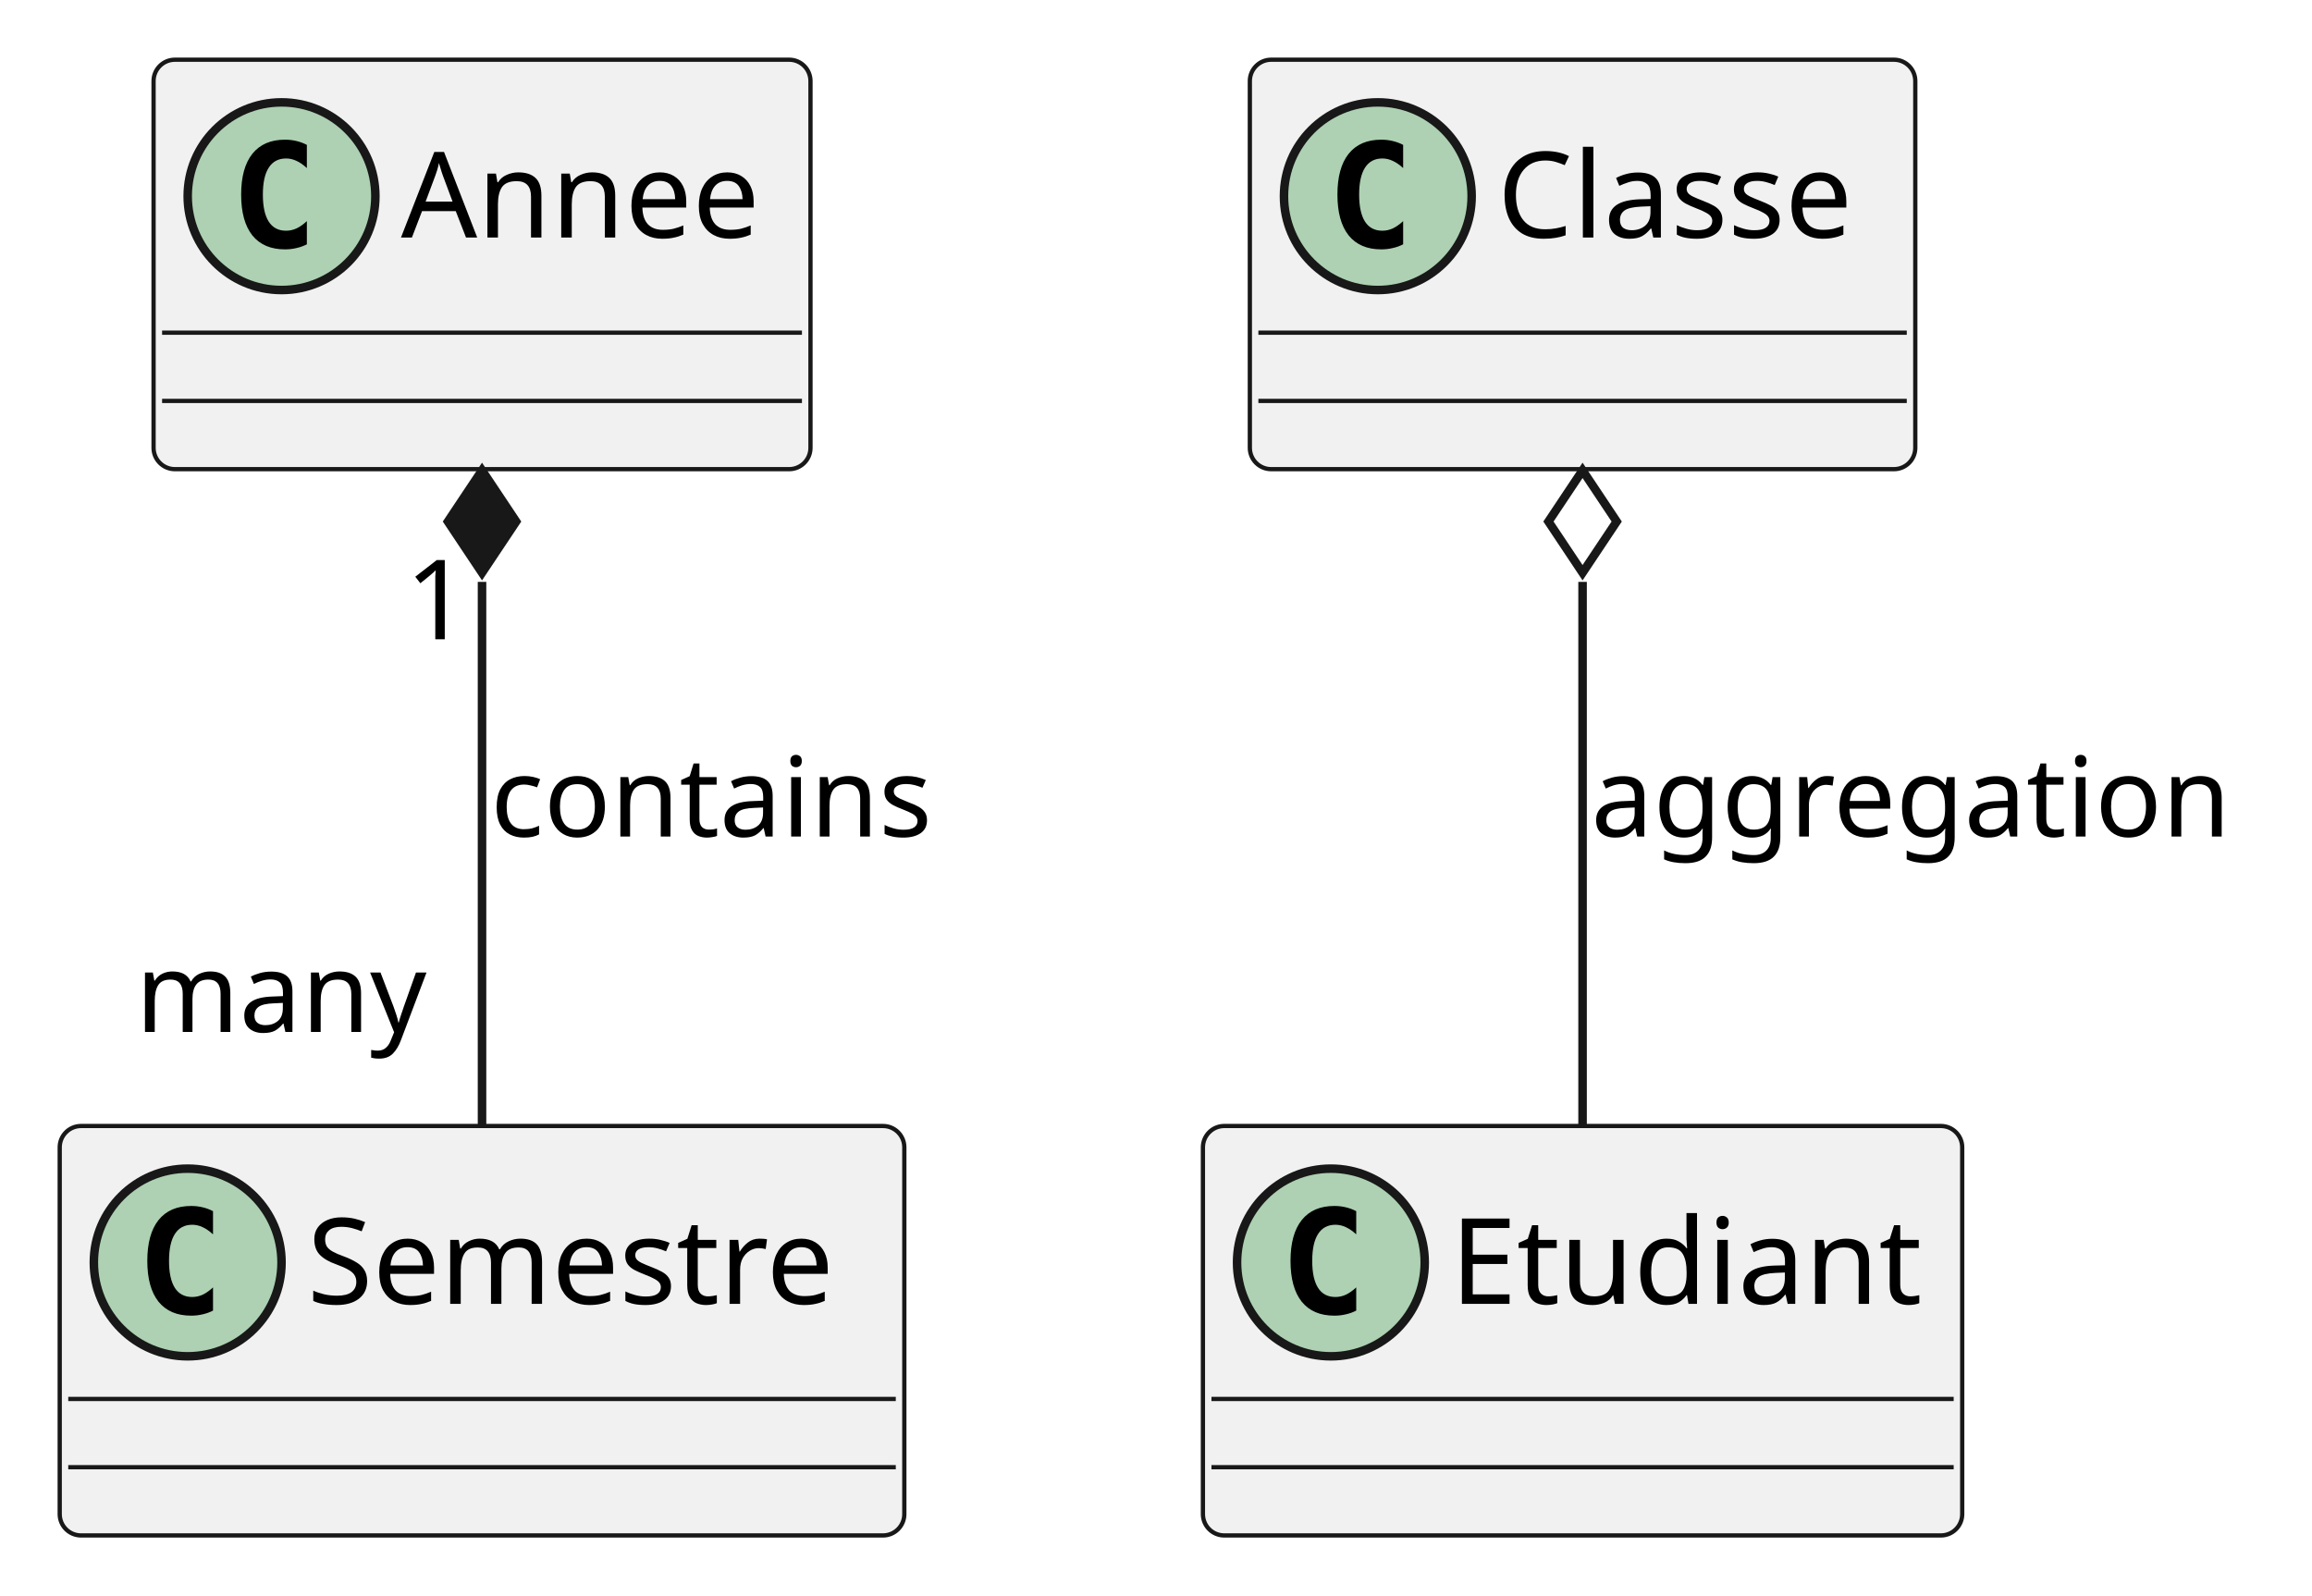
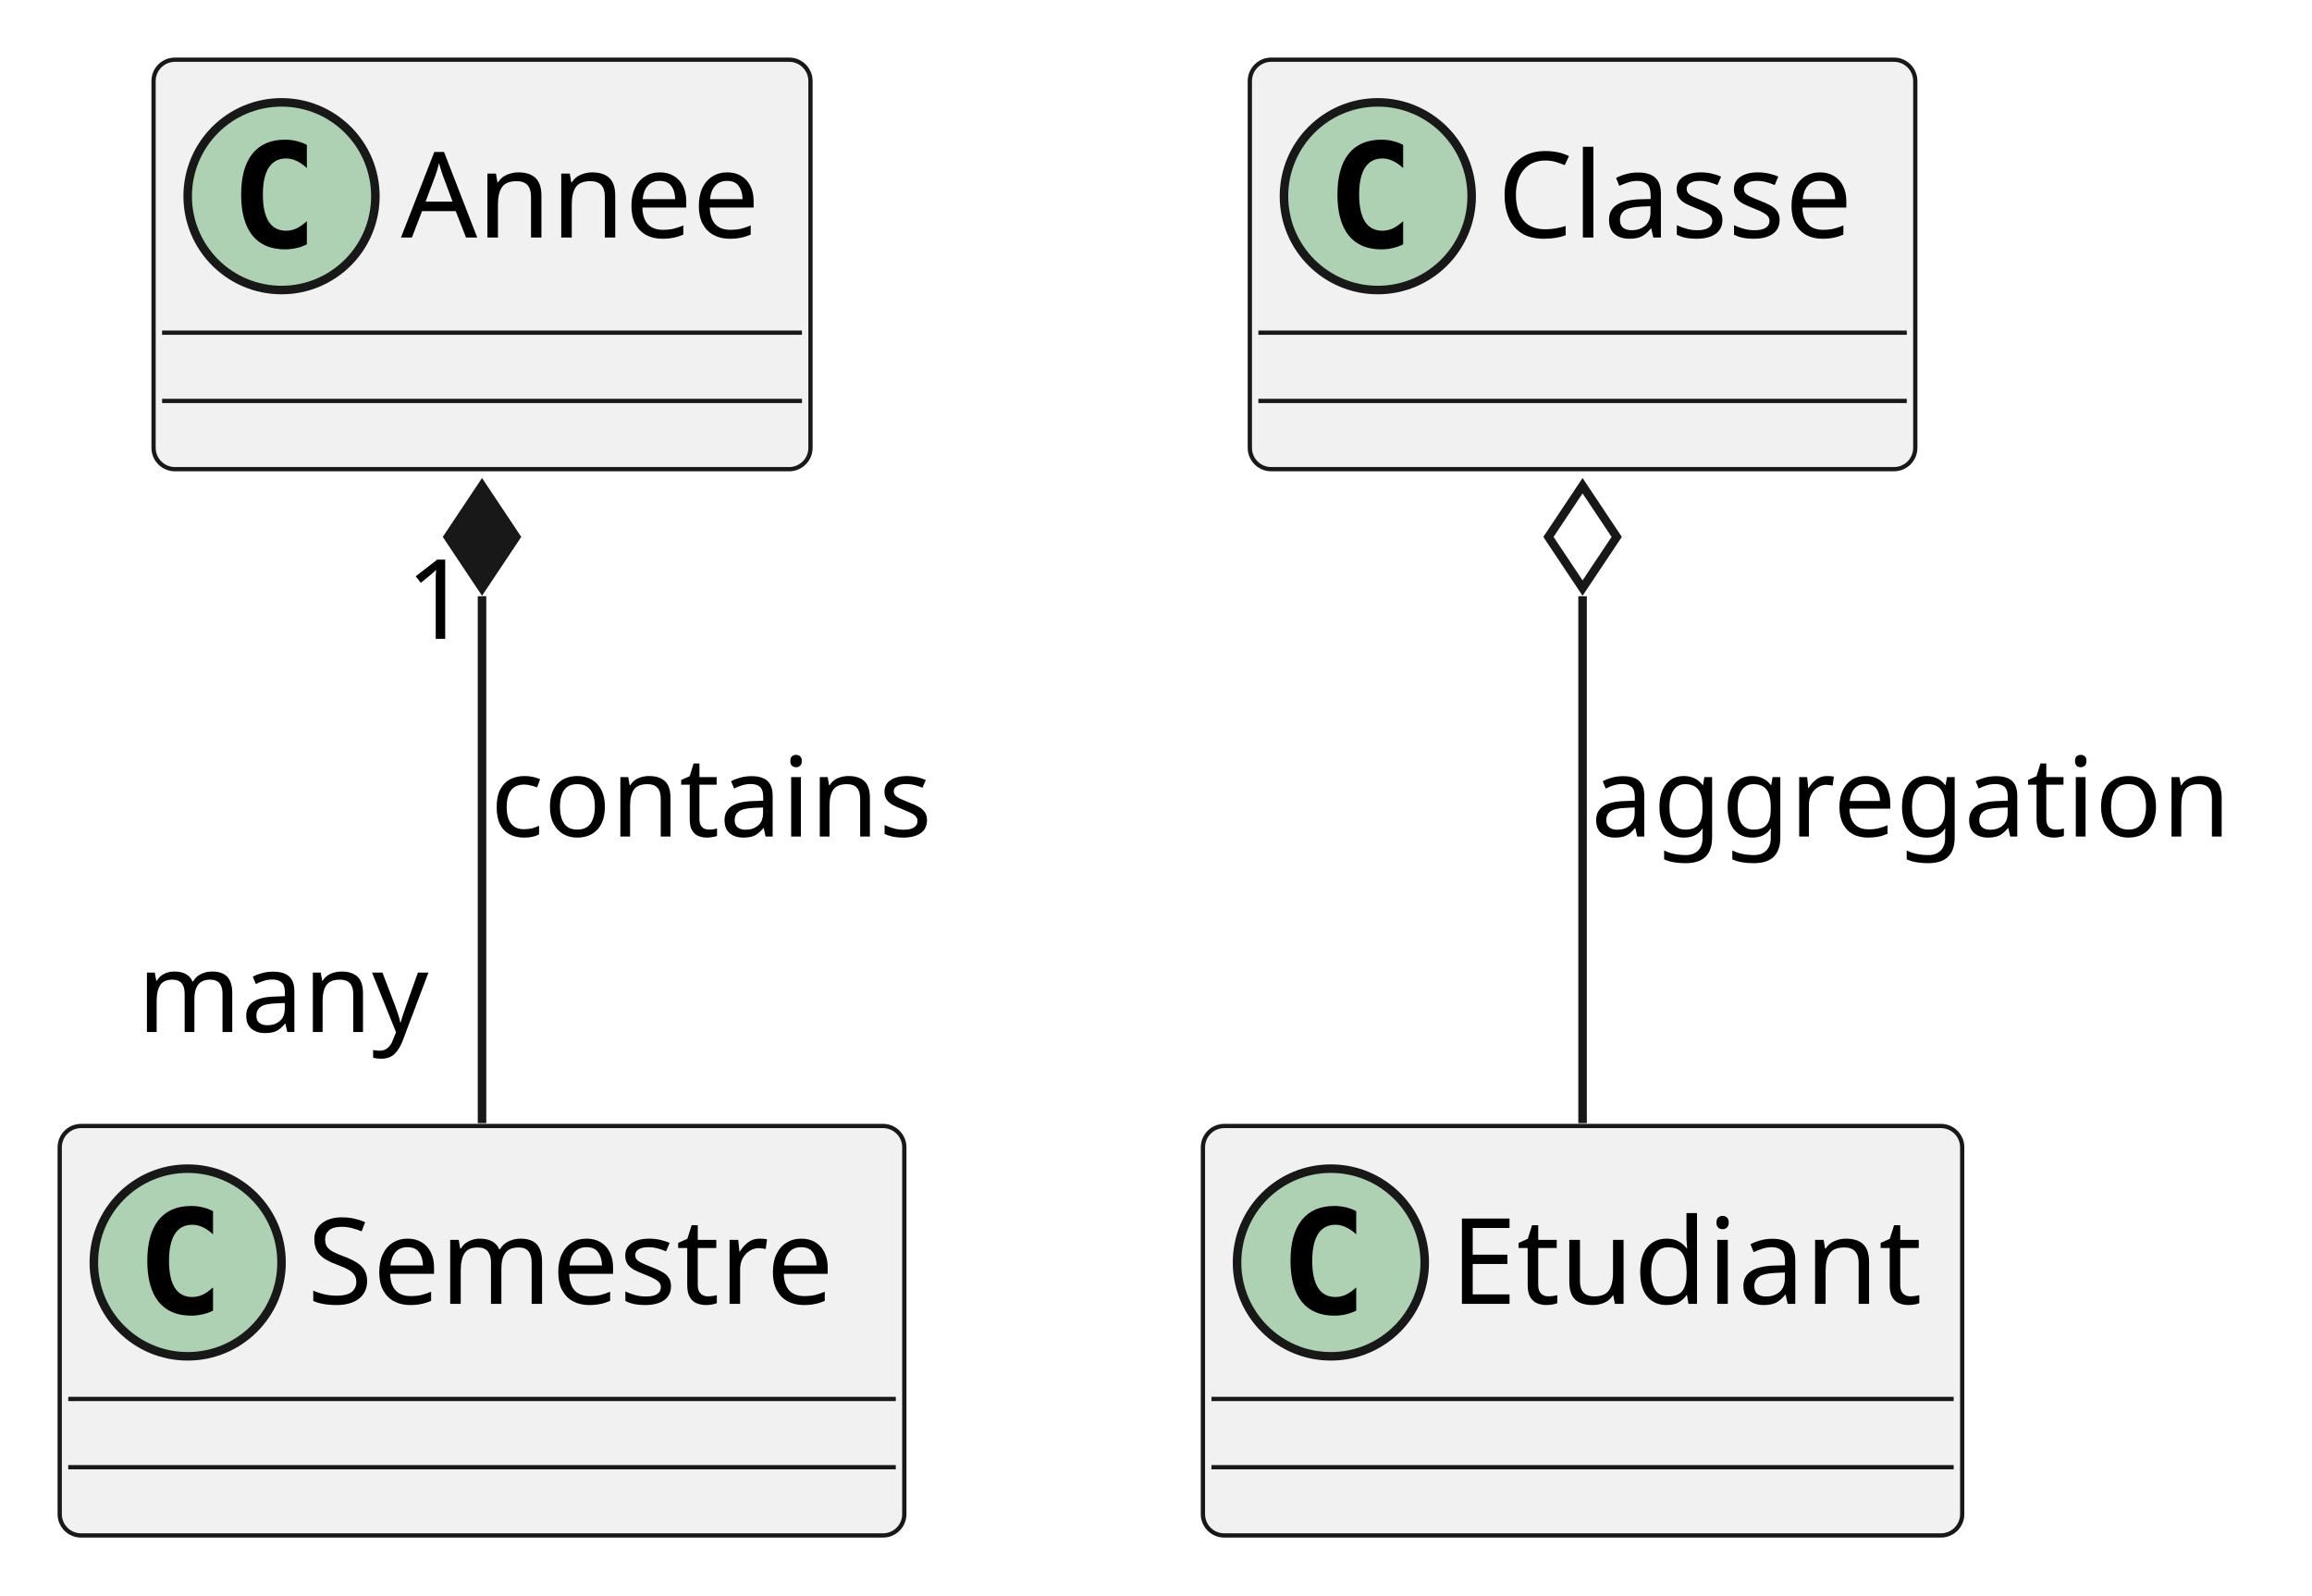
<svg xmlns="http://www.w3.org/2000/svg" contentStyleType="text/css" height="187px" preserveAspectRatio="none" style="width:271px;height:187px;background:#FFFFFF;" version="1.1" viewBox="0 0 271 187" width="271px" zoomAndPan="magnify">
  <defs />
  <g>
    <g id="elem_Annee">
      <rect fill="#F1F1F1" height="48" id="Annee" rx="2.5" ry="2.5" style="stroke:#181818;stroke-width:0.5;" width="77" x="18" y="7" />
      <ellipse cx="33" cy="23" fill="#ADD1B2" rx="11" ry="11" style="stroke:#181818;stroke-width:1.0;" />
      <path d="M35.969,28.641 Q35.391,28.938 34.75,29.078 Q34.109,29.234 33.406,29.234 Q30.906,29.234 29.578,27.594 Q28.266,25.938 28.266,22.812 Q28.266,19.688 29.578,18.031 Q30.906,16.375 33.406,16.375 Q34.109,16.375 34.75,16.531 Q35.406,16.688 35.969,16.984 L35.969,19.703 Q35.344,19.125 34.75,18.859 Q34.156,18.578 33.531,18.578 Q32.188,18.578 31.5,19.656 Q30.812,20.719 30.812,22.812 Q30.812,24.906 31.5,25.984 Q32.188,27.047 33.531,27.047 Q34.156,27.047 34.75,26.781 Q35.344,26.5 35.969,25.922 L35.969,28.641 Z " fill="#000000" />
      <text fill="#000000" font-family="sans-serif" font-size="14" lengthAdjust="spacing" textLength="45" x="47" y="27.847">Annee</text>
      <line style="stroke:#181818;stroke-width:0.5;" x1="19" x2="94" y1="39" y2="39" />
      <line style="stroke:#181818;stroke-width:0.5;" x1="19" x2="94" y1="47" y2="47" />
    </g>
    <g id="elem_Semestre">
      <rect fill="#F1F1F1" height="48" id="Semestre" rx="2.5" ry="2.5" style="stroke:#181818;stroke-width:0.5;" width="99" x="7" y="132" />
      <ellipse cx="22" cy="148" fill="#ADD1B2" rx="11" ry="11" style="stroke:#181818;stroke-width:1.0;" />
      <path d="M24.969,153.641 Q24.391,153.938 23.75,154.078 Q23.109,154.234 22.406,154.234 Q19.906,154.234 18.578,152.594 Q17.266,150.938 17.266,147.812 Q17.266,144.688 18.578,143.031 Q19.906,141.375 22.406,141.375 Q23.109,141.375 23.75,141.531 Q24.406,141.688 24.969,141.984 L24.969,144.703 Q24.344,144.125 23.75,143.859 Q23.156,143.578 22.531,143.578 Q21.188,143.578 20.5,144.656 Q19.812,145.719 19.812,147.812 Q19.812,149.906 20.5,150.984 Q21.188,152.047 22.531,152.047 Q23.156,152.047 23.75,151.781 Q24.344,151.5 24.969,150.922 L24.969,153.641 Z " fill="#000000" />
      <text fill="#000000" font-family="sans-serif" font-size="14" lengthAdjust="spacing" textLength="67" x="36" y="152.847">Semestre</text>
      <line style="stroke:#181818;stroke-width:0.5;" x1="8" x2="105" y1="164" y2="164" />
      <line style="stroke:#181818;stroke-width:0.5;" x1="8" x2="105" y1="172" y2="172" />
    </g>
    <g id="elem_Classe">
      <rect fill="#F1F1F1" height="48" id="Classe" rx="2.5" ry="2.5" style="stroke:#181818;stroke-width:0.5;" width="78" x="146.5" y="7" />
      <ellipse cx="161.5" cy="23" fill="#ADD1B2" rx="11" ry="11" style="stroke:#181818;stroke-width:1.0;" />
      <path d="M164.469,28.641 Q163.891,28.938 163.25,29.078 Q162.609,29.234 161.906,29.234 Q159.406,29.234 158.078,27.594 Q156.766,25.938 156.766,22.812 Q156.766,19.688 158.078,18.031 Q159.406,16.375 161.906,16.375 Q162.609,16.375 163.25,16.531 Q163.906,16.688 164.469,16.984 L164.469,19.703 Q163.844,19.125 163.25,18.859 Q162.656,18.578 162.031,18.578 Q160.688,18.578 160,19.656 Q159.312,20.719 159.312,22.812 Q159.312,24.906 160,25.984 Q160.688,27.047 162.031,27.047 Q162.656,27.047 163.25,26.781 Q163.844,26.5 164.469,25.922 L164.469,28.641 Z " fill="#000000" />
      <text fill="#000000" font-family="sans-serif" font-size="14" lengthAdjust="spacing" textLength="46" x="175.5" y="27.847">Classe</text>
      <line style="stroke:#181818;stroke-width:0.5;" x1="147.5" x2="223.5" y1="39" y2="39" />
      <line style="stroke:#181818;stroke-width:0.5;" x1="147.5" x2="223.5" y1="47" y2="47" />
    </g>
    <g id="elem_Etudiant">
      <rect fill="#F1F1F1" height="48" id="Etudiant" rx="2.5" ry="2.5" style="stroke:#181818;stroke-width:0.5;" width="89" x="141" y="132" />
      <ellipse cx="156" cy="148" fill="#ADD1B2" rx="11" ry="11" style="stroke:#181818;stroke-width:1.0;" />
      <path d="M158.969,153.641 Q158.391,153.938 157.75,154.078 Q157.109,154.234 156.406,154.234 Q153.906,154.234 152.578,152.594 Q151.266,150.938 151.266,147.812 Q151.266,144.688 152.578,143.031 Q153.906,141.375 156.406,141.375 Q157.109,141.375 157.75,141.531 Q158.406,141.688 158.969,141.984 L158.969,144.703 Q158.344,144.125 157.75,143.859 Q157.156,143.578 156.531,143.578 Q155.188,143.578 154.5,144.656 Q153.812,145.719 153.812,147.812 Q153.812,149.906 154.5,150.984 Q155.188,152.047 156.531,152.047 Q157.156,152.047 157.75,151.781 Q158.344,151.5 158.969,150.922 L158.969,153.641 Z " fill="#000000" />
      <text fill="#000000" font-family="sans-serif" font-size="14" lengthAdjust="spacing" textLength="57" x="170" y="152.847">Etudiant</text>
      <line style="stroke:#181818;stroke-width:0.5;" x1="142" x2="229" y1="164" y2="164" />
      <line style="stroke:#181818;stroke-width:0.5;" x1="142" x2="229" y1="172" y2="172" />
    </g>
    <g id="link_Annee_Semestre">
-       <path codeLine="1" d="M56.5,68.21 C56.5,88.83 56.5,114.04 56.5,131.97 " fill="none" id="Annee-backto-Semestre" style="stroke:#181818;stroke-width:1.0;" />
-       <polygon fill="#181818" points="56.5,55.14,52.5,61.14,56.5,67.14,60.5,61.14,56.5,55.14" style="stroke:#181818;stroke-width:1.0;" />
+       <path codeLine="1" d="M56.5,69.9 C56.5,90.07 56.5,114.24 56.5,131.66 " fill="none" id="Annee-backto-Semestre" style="stroke:#181818;stroke-width:1.0;" />
+       <polygon fill="#181818" points="56.5,56.94,52.5,62.94,56.5,68.94,60.5,62.94,56.5,56.94" style="stroke:#181818;stroke-width:1.0;" />
      <text fill="#000000" font-family="sans-serif" font-size="13" lengthAdjust="spacing" textLength="54" x="57.5" y="98.067">contains</text>
-       <text fill="#000000" font-family="sans-serif" font-size="13" lengthAdjust="spacing" textLength="8" x="47.525" y="74.935">1</text>
-       <text fill="#000000" font-family="sans-serif" font-size="13" lengthAdjust="spacing" textLength="36" x="15.887" y="120.974">many</text>
+       <text fill="#000000" font-family="sans-serif" font-size="13" lengthAdjust="spacing" textLength="8" x="47.575" y="74.884">1</text>
+       <text fill="#000000" font-family="sans-serif" font-size="13" lengthAdjust="spacing" textLength="36" x="16.113" y="120.982">many</text>
    </g>
    <g id="link_Classe_Etudiant">
-       <path codeLine="3" d="M185.5,68.21 C185.5,88.83 185.5,114.04 185.5,131.97 " fill="none" id="Classe-backto-Etudiant" style="stroke:#181818;stroke-width:1.0;" />
-       <polygon fill="none" points="185.5,55.14,181.5,61.14,185.5,67.14,189.5,61.14,185.5,55.14" style="stroke:#181818;stroke-width:1.0;" />
+       <path codeLine="3" d="M185.5,69.9 C185.5,90.07 185.5,114.24 185.5,131.66 " fill="none" id="Classe-backto-Etudiant" style="stroke:#181818;stroke-width:1.0;" />
+       <polygon fill="none" points="185.5,56.94,181.5,62.94,185.5,68.94,189.5,62.94,185.5,56.94" style="stroke:#181818;stroke-width:1.0;" />
      <text fill="#000000" font-family="sans-serif" font-size="13" lengthAdjust="spacing" textLength="77" x="186.5" y="98.067">aggregation</text>
    </g>
  </g>
</svg>
